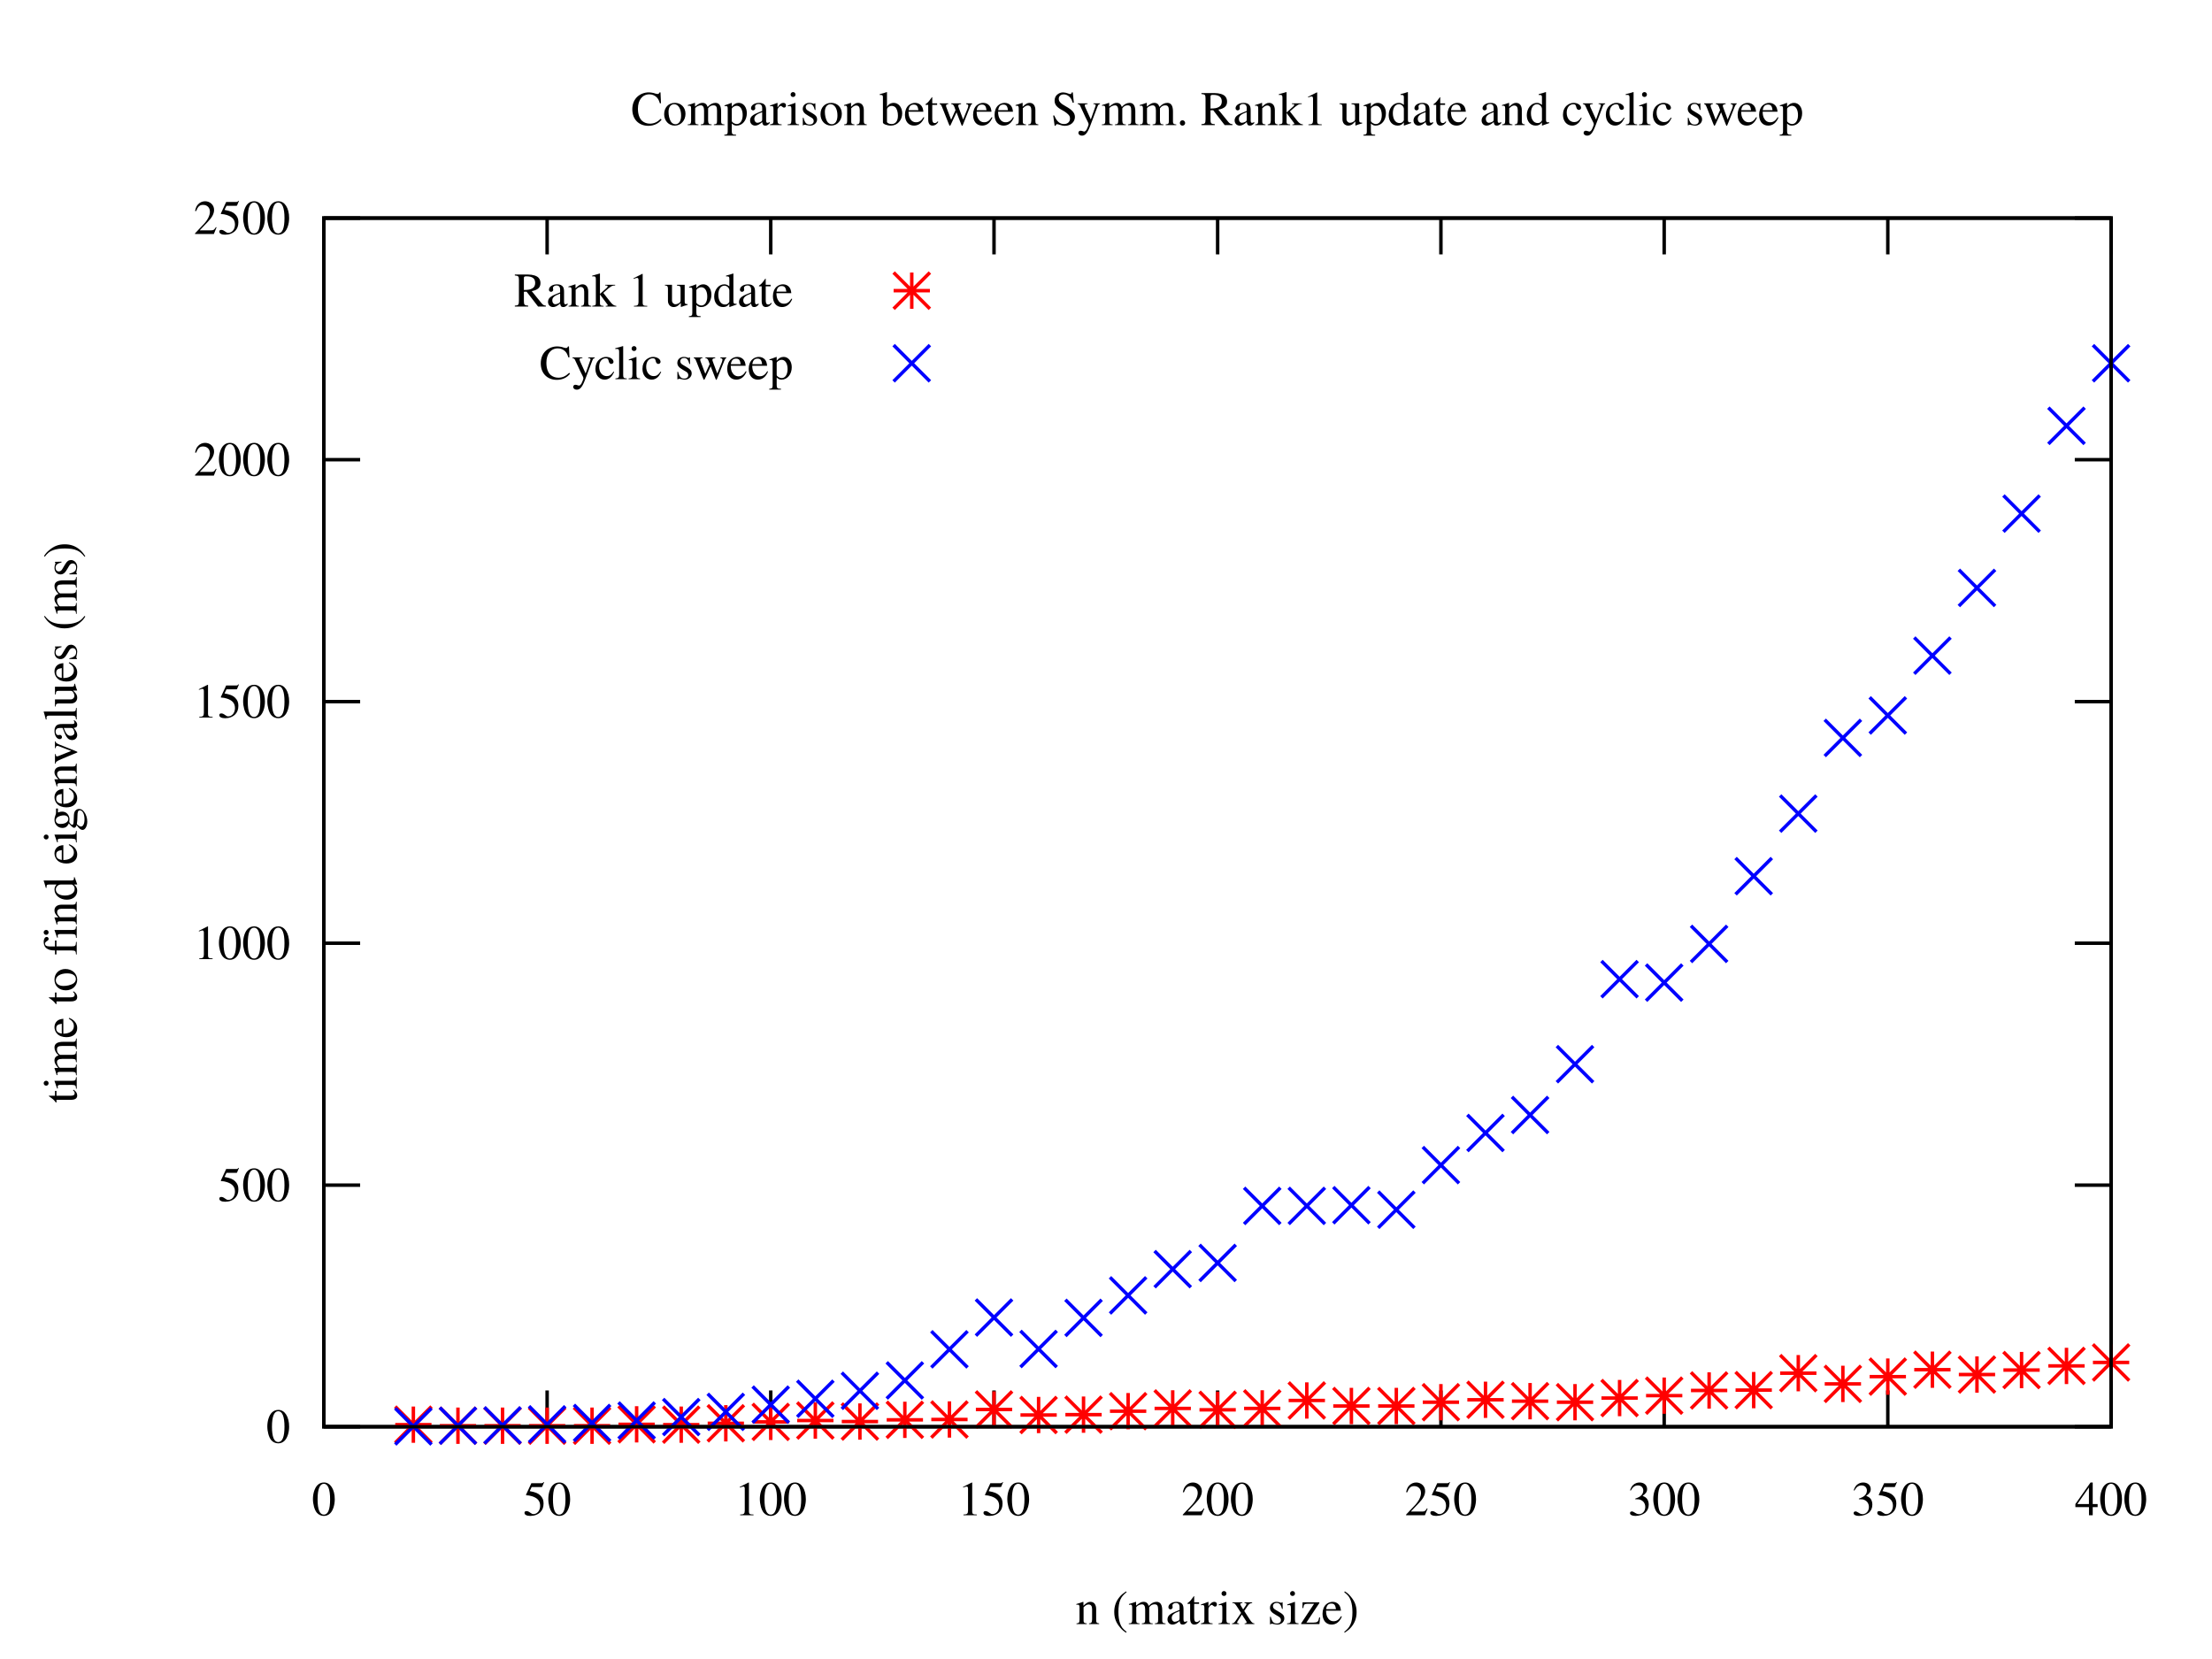
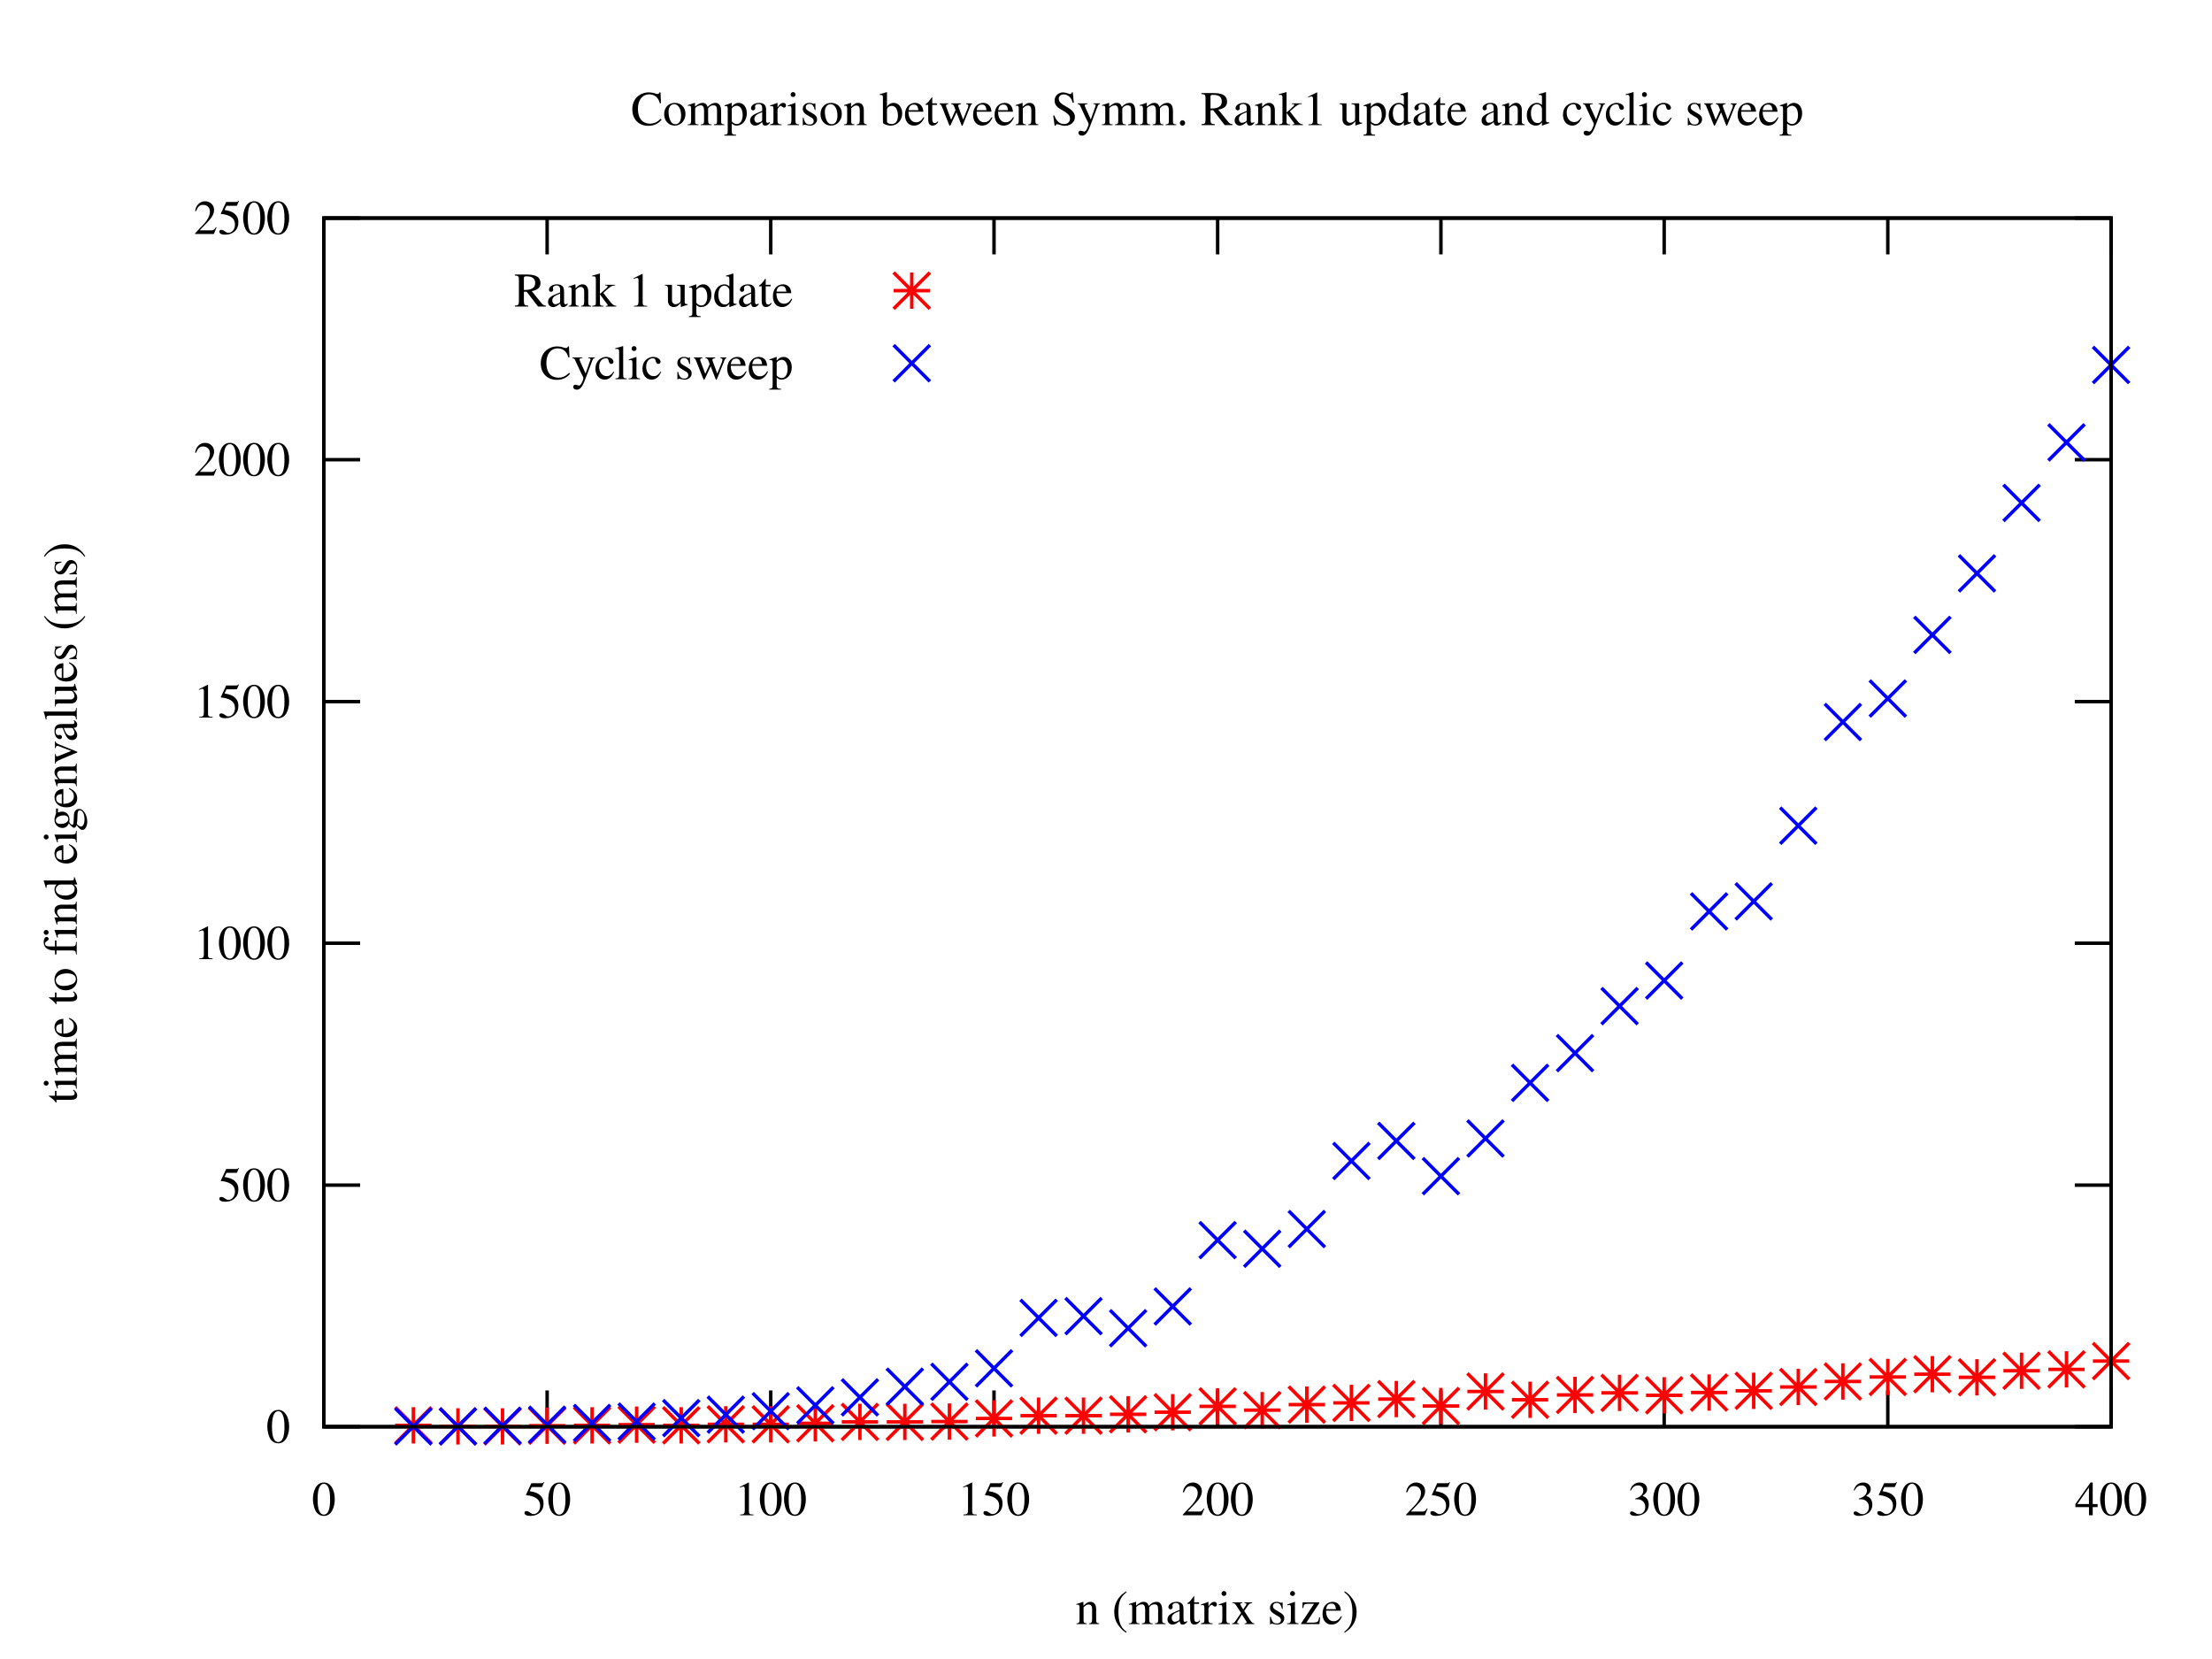
<svg xmlns="http://www.w3.org/2000/svg" xmlns:xlink="http://www.w3.org/1999/xlink" width="640" height="480" viewBox="0 0 640 480">
  <g id="gnuplot_canvas">
    <rect x="0" y="0" width="640" height="480" fill="#ffffff" />
    <defs>
      <circle id="gpDot" r="0.5" stroke-width="0.5" stroke="currentColor" />
      <path id="gpPt0" stroke-width="0.190" stroke="currentColor" d="M-1,0 h2 M0,-1 v2" />
      <path id="gpPt1" stroke-width="0.190" stroke="currentColor" d="M-1,-1 L1,1 M1,-1 L-1,1" />
      <path id="gpPt2" stroke-width="0.190" stroke="currentColor" d="M-1,0 L1,0 M0,-1 L0,1 M-1,-1 L1,1 M-1,1 L1,-1" />
      <rect id="gpPt3" stroke-width="0.190" stroke="currentColor" x="-1" y="-1" width="2" height="2" />
      <rect id="gpPt4" stroke-width="0.190" stroke="currentColor" fill="currentColor" x="-1" y="-1" width="2" height="2" />
      <circle id="gpPt5" stroke-width="0.190" stroke="currentColor" cx="0" cy="0" r="1" />
      <use xlink:href="#gpPt5" id="gpPt6" fill="currentColor" stroke="none" />
      <path id="gpPt7" stroke-width="0.190" stroke="currentColor" d="M0,-1.33 L-1.33,0.67 L1.33,0.67 z" />
      <use xlink:href="#gpPt7" id="gpPt8" fill="currentColor" stroke="none" />
      <use xlink:href="#gpPt7" id="gpPt9" stroke="currentColor" transform="rotate(180)" />
      <use xlink:href="#gpPt9" id="gpPt10" fill="currentColor" stroke="none" />
      <use xlink:href="#gpPt3" id="gpPt11" stroke="currentColor" transform="rotate(45)" />
      <use xlink:href="#gpPt11" id="gpPt12" fill="currentColor" stroke="none" />
      <path id="gpPt13" stroke-width="0.190" stroke="currentColor" d="M0,1.330 L1.265,0.411 L0.782,-1.067 L-0.782,-1.076 L-1.265,0.411 z" />
      <use xlink:href="#gpPt13" id="gpPt14" fill="currentColor" stroke="none" />
      <filter id="textbox" filterUnits="objectBoundingBox" x="0" y="0" height="1" width="1">
        <feFlood flood-color="#FFFFFF" flood-opacity="1" result="bgnd" />
        <feComposite in="SourceGraphic" in2="bgnd" operator="atop" />
      </filter>
      <filter id="greybox" filterUnits="objectBoundingBox" x="0" y="0" height="1" width="1">
        <feFlood flood-color="lightgrey" flood-opacity="1" result="grey" />
        <feComposite in="SourceGraphic" in2="grey" operator="atop" />
      </filter>
    </defs>
    <g fill="none" color="#FFFFFF" stroke="currentColor" stroke-width="1.00" stroke-linecap="butt" stroke-linejoin="miter">
</g>
    <g fill="none" color="black" stroke="currentColor" stroke-width="1.00" stroke-linecap="butt" stroke-linejoin="miter">
      <path stroke="black" d="M93.7,412.8 L104.2,412.8 M610.8,412.8 L600.3,412.8  " />
      <g transform="translate(84.0,417.4)" stroke="none" fill="black" font-family="times" font-size="14.00" text-anchor="end">
        <text>
          <tspan font-family="times"> 0</tspan>
        </text>
      </g>
    </g>
    <g fill="none" color="black" stroke="currentColor" stroke-width="1.00" stroke-linecap="butt" stroke-linejoin="miter">
      <path stroke="black" d="M93.7,342.9 L104.2,342.9 M610.8,342.9 L600.3,342.9  " />
      <g transform="translate(84.0,347.5)" stroke="none" fill="black" font-family="times" font-size="14.00" text-anchor="end">
        <text>
          <tspan font-family="times"> 500</tspan>
        </text>
      </g>
    </g>
    <g fill="none" color="black" stroke="currentColor" stroke-width="1.00" stroke-linecap="butt" stroke-linejoin="miter">
      <path stroke="black" d="M93.7,272.9 L104.2,272.9 M610.8,272.9 L600.3,272.9  " />
      <g transform="translate(84.0,277.5)" stroke="none" fill="black" font-family="times" font-size="14.00" text-anchor="end">
        <text>
          <tspan font-family="times"> 1000</tspan>
        </text>
      </g>
    </g>
    <g fill="none" color="black" stroke="currentColor" stroke-width="1.00" stroke-linecap="butt" stroke-linejoin="miter">
      <path stroke="black" d="M93.7,203.0 L104.2,203.0 M610.8,203.0 L600.3,203.0  " />
      <g transform="translate(84.0,207.6)" stroke="none" fill="black" font-family="times" font-size="14.00" text-anchor="end">
        <text>
          <tspan font-family="times"> 1500</tspan>
        </text>
      </g>
    </g>
    <g fill="none" color="black" stroke="currentColor" stroke-width="1.00" stroke-linecap="butt" stroke-linejoin="miter">
      <path stroke="black" d="M93.7,133.0 L104.2,133.0 M610.8,133.0 L600.3,133.0  " />
      <g transform="translate(84.0,137.6)" stroke="none" fill="black" font-family="times" font-size="14.00" text-anchor="end">
        <text>
          <tspan font-family="times"> 2000</tspan>
        </text>
      </g>
    </g>
    <g fill="none" color="black" stroke="currentColor" stroke-width="1.00" stroke-linecap="butt" stroke-linejoin="miter">
      <path stroke="black" d="M93.7,63.1 L104.2,63.1 M610.8,63.1 L600.3,63.1  " />
      <g transform="translate(84.0,67.7)" stroke="none" fill="black" font-family="times" font-size="14.00" text-anchor="end">
        <text>
          <tspan font-family="times"> 2500</tspan>
        </text>
      </g>
    </g>
    <g fill="none" color="black" stroke="currentColor" stroke-width="1.00" stroke-linecap="butt" stroke-linejoin="miter">
      <path stroke="black" d="M93.7,412.8 L93.7,402.3 M93.7,63.1 L93.7,73.6  " />
      <g transform="translate(93.7,438.4)" stroke="none" fill="black" font-family="times" font-size="14.00" text-anchor="middle">
        <text>
          <tspan font-family="times"> 0</tspan>
        </text>
      </g>
    </g>
    <g fill="none" color="black" stroke="currentColor" stroke-width="1.00" stroke-linecap="butt" stroke-linejoin="miter">
      <path stroke="black" d="M158.3,412.8 L158.3,402.3 M158.3,63.1 L158.3,73.6  " />
      <g transform="translate(158.3,438.4)" stroke="none" fill="black" font-family="times" font-size="14.00" text-anchor="middle">
        <text>
          <tspan font-family="times"> 50</tspan>
        </text>
      </g>
    </g>
    <g fill="none" color="black" stroke="currentColor" stroke-width="1.00" stroke-linecap="butt" stroke-linejoin="miter">
      <path stroke="black" d="M223.0,412.8 L223.0,402.3 M223.0,63.1 L223.0,73.6  " />
      <g transform="translate(223.0,438.4)" stroke="none" fill="black" font-family="times" font-size="14.00" text-anchor="middle">
        <text>
          <tspan font-family="times"> 100</tspan>
        </text>
      </g>
    </g>
    <g fill="none" color="black" stroke="currentColor" stroke-width="1.00" stroke-linecap="butt" stroke-linejoin="miter">
      <path stroke="black" d="M287.6,412.8 L287.6,402.3 M287.6,63.1 L287.6,73.6  " />
      <g transform="translate(287.6,438.4)" stroke="none" fill="black" font-family="times" font-size="14.00" text-anchor="middle">
        <text>
          <tspan font-family="times"> 150</tspan>
        </text>
      </g>
    </g>
    <g fill="none" color="black" stroke="currentColor" stroke-width="1.00" stroke-linecap="butt" stroke-linejoin="miter">
      <path stroke="black" d="M352.3,412.8 L352.3,402.3 M352.3,63.1 L352.3,73.6  " />
      <g transform="translate(352.3,438.4)" stroke="none" fill="black" font-family="times" font-size="14.00" text-anchor="middle">
        <text>
          <tspan font-family="times"> 200</tspan>
        </text>
      </g>
    </g>
    <g fill="none" color="black" stroke="currentColor" stroke-width="1.00" stroke-linecap="butt" stroke-linejoin="miter">
      <path stroke="black" d="M416.9,412.8 L416.9,402.3 M416.9,63.1 L416.9,73.6  " />
      <g transform="translate(416.9,438.4)" stroke="none" fill="black" font-family="times" font-size="14.00" text-anchor="middle">
        <text>
          <tspan font-family="times"> 250</tspan>
        </text>
      </g>
    </g>
    <g fill="none" color="black" stroke="currentColor" stroke-width="1.00" stroke-linecap="butt" stroke-linejoin="miter">
      <path stroke="black" d="M481.5,412.8 L481.5,402.3 M481.5,63.1 L481.5,73.6  " />
      <g transform="translate(481.5,438.4)" stroke="none" fill="black" font-family="times" font-size="14.00" text-anchor="middle">
        <text>
          <tspan font-family="times"> 300</tspan>
        </text>
      </g>
    </g>
    <g fill="none" color="black" stroke="currentColor" stroke-width="1.00" stroke-linecap="butt" stroke-linejoin="miter">
      <path stroke="black" d="M546.2,412.8 L546.2,402.3 M546.2,63.1 L546.2,73.6  " />
      <g transform="translate(546.2,438.4)" stroke="none" fill="black" font-family="times" font-size="14.00" text-anchor="middle">
        <text>
          <tspan font-family="times"> 350</tspan>
        </text>
      </g>
    </g>
    <g fill="none" color="black" stroke="currentColor" stroke-width="1.00" stroke-linecap="butt" stroke-linejoin="miter">
      <path stroke="black" d="M610.8,412.8 L610.8,402.3 M610.8,63.1 L610.8,73.6  " />
      <g transform="translate(610.8,438.4)" stroke="none" fill="black" font-family="times" font-size="14.00" text-anchor="middle">
        <text>
          <tspan font-family="times"> 400</tspan>
        </text>
      </g>
    </g>
    <g fill="none" color="black" stroke="currentColor" stroke-width="1.00" stroke-linecap="butt" stroke-linejoin="miter">
</g>
    <g fill="none" color="black" stroke="currentColor" stroke-width="1.00" stroke-linecap="butt" stroke-linejoin="miter">
      <path stroke="black" d="M93.7,63.1 L93.7,412.8 L610.8,412.8 L610.8,63.1 L93.7,63.1 Z  " />
    </g>
    <g fill="none" color="black" stroke="currentColor" stroke-width="1.00" stroke-linecap="butt" stroke-linejoin="miter">
      <g transform="translate(22.2,238.0) rotate(270)" stroke="none" fill="black" font-family="times" font-size="14.00" text-anchor="middle">
        <text>
          <tspan font-family="times">time to find eigenvalues (ms)</tspan>
        </text>
      </g>
    </g>
    <g fill="none" color="black" stroke="currentColor" stroke-width="1.00" stroke-linecap="butt" stroke-linejoin="miter">
      <g transform="translate(352.2,469.9)" stroke="none" fill="black" font-family="times" font-size="14.00" text-anchor="middle">
        <text>
          <tspan font-family="times">n (matrix size)</tspan>
        </text>
      </g>
    </g>
    <g fill="none" color="black" stroke="currentColor" stroke-width="1.00" stroke-linecap="butt" stroke-linejoin="miter">
      <g transform="translate(352.2,36.2)" stroke="none" fill="black" font-family="times" font-size="14.00" text-anchor="middle">
        <text>
          <tspan font-family="times">Comparison between Symm. Rank1 update and cyclic sweep</tspan>
        </text>
      </g>
    </g>
    <g fill="none" color="black" stroke="currentColor" stroke-width="1.00" stroke-linecap="butt" stroke-linejoin="miter">
</g>
    <g id="gnuplot_plot_1">
      <g fill="none" color="black" stroke="currentColor" stroke-width="1.00" stroke-linecap="butt" stroke-linejoin="miter">
        <g transform="translate(229.5,88.7)" stroke="none" fill="black" font-family="times" font-size="14.00" text-anchor="end">
          <text>
            <tspan font-family="times">Rank 1 update</tspan>
          </text>
        </g>
      </g>
      <g fill="none" color="black" stroke="currentColor" stroke-width="1.00" stroke-linecap="butt" stroke-linejoin="miter">
-         <use xlink:href="#gpPt2" transform="translate(119.6,412.2) scale(5.25)" color="rgb(255,   0,   0)" />
-         <use xlink:href="#gpPt2" transform="translate(132.5,412.5) scale(5.25)" color="rgb(255,   0,   0)" />
-         <use xlink:href="#gpPt2" transform="translate(145.4,412.5) scale(5.25)" color="rgb(255,   0,   0)" />
+         <use xlink:href="#gpPt2" transform="translate(119.6,412.4) scale(5.25)" color="rgb(255,   0,   0)" />
+         <use xlink:href="#gpPt2" transform="translate(132.5,412.7) scale(5.25)" color="rgb(255,   0,   0)" />
+         <use xlink:href="#gpPt2" transform="translate(145.4,412.7) scale(5.25)" color="rgb(255,   0,   0)" />
        <use xlink:href="#gpPt2" transform="translate(158.3,412.5) scale(5.25)" color="rgb(255,   0,   0)" />
-         <use xlink:href="#gpPt2" transform="translate(171.3,412.5) scale(5.25)" color="rgb(255,   0,   0)" />
-         <use xlink:href="#gpPt2" transform="translate(184.2,412.1) scale(5.25)" color="rgb(255,   0,   0)" />
-         <use xlink:href="#gpPt2" transform="translate(197.1,412.2) scale(5.25)" color="rgb(255,   0,   0)" />
-         <use xlink:href="#gpPt2" transform="translate(210.0,411.8) scale(5.25)" color="rgb(255,   0,   0)" />
-         <use xlink:href="#gpPt2" transform="translate(223.0,411.4) scale(5.25)" color="rgb(255,   0,   0)" />
-         <use xlink:href="#gpPt2" transform="translate(235.9,411.0) scale(5.25)" color="rgb(255,   0,   0)" />
-         <use xlink:href="#gpPt2" transform="translate(248.8,411.3) scale(5.25)" color="rgb(255,   0,   0)" />
-         <use xlink:href="#gpPt2" transform="translate(261.8,410.8) scale(5.25)" color="rgb(255,   0,   0)" />
-         <use xlink:href="#gpPt2" transform="translate(274.7,410.7) scale(5.25)" color="rgb(255,   0,   0)" />
-         <use xlink:href="#gpPt2" transform="translate(287.6,407.8) scale(5.25)" color="rgb(255,   0,   0)" />
-         <use xlink:href="#gpPt2" transform="translate(300.5,409.4) scale(5.25)" color="rgb(255,   0,   0)" />
-         <use xlink:href="#gpPt2" transform="translate(313.5,409.3) scale(5.25)" color="rgb(255,   0,   0)" />
-         <use xlink:href="#gpPt2" transform="translate(326.4,408.3) scale(5.25)" color="rgb(255,   0,   0)" />
-         <use xlink:href="#gpPt2" transform="translate(339.3,407.5) scale(5.25)" color="rgb(255,   0,   0)" />
-         <use xlink:href="#gpPt2" transform="translate(352.3,407.9) scale(5.25)" color="rgb(255,   0,   0)" />
-         <use xlink:href="#gpPt2" transform="translate(365.2,407.5) scale(5.25)" color="rgb(255,   0,   0)" />
-         <use xlink:href="#gpPt2" transform="translate(378.1,405.2) scale(5.25)" color="rgb(255,   0,   0)" />
-         <use xlink:href="#gpPt2" transform="translate(391.0,406.8) scale(5.25)" color="rgb(255,   0,   0)" />
-         <use xlink:href="#gpPt2" transform="translate(404.0,406.8) scale(5.25)" color="rgb(255,   0,   0)" />
-         <use xlink:href="#gpPt2" transform="translate(416.9,405.7) scale(5.25)" color="rgb(255,   0,   0)" />
-         <use xlink:href="#gpPt2" transform="translate(429.8,405.0) scale(5.25)" color="rgb(255,   0,   0)" />
-         <use xlink:href="#gpPt2" transform="translate(442.7,405.4) scale(5.25)" color="rgb(255,   0,   0)" />
-         <use xlink:href="#gpPt2" transform="translate(455.7,405.7) scale(5.25)" color="rgb(255,   0,   0)" />
-         <use xlink:href="#gpPt2" transform="translate(468.6,404.5) scale(5.25)" color="rgb(255,   0,   0)" />
-         <use xlink:href="#gpPt2" transform="translate(481.5,403.8) scale(5.25)" color="rgb(255,   0,   0)" />
-         <use xlink:href="#gpPt2" transform="translate(494.5,402.3) scale(5.25)" color="rgb(255,   0,   0)" />
-         <use xlink:href="#gpPt2" transform="translate(507.4,402.2) scale(5.25)" color="rgb(255,   0,   0)" />
-         <use xlink:href="#gpPt2" transform="translate(520.3,397.3) scale(5.25)" color="rgb(255,   0,   0)" />
-         <use xlink:href="#gpPt2" transform="translate(533.2,400.4) scale(5.25)" color="rgb(255,   0,   0)" />
-         <use xlink:href="#gpPt2" transform="translate(546.2,398.3) scale(5.25)" color="rgb(255,   0,   0)" />
-         <use xlink:href="#gpPt2" transform="translate(559.1,396.3) scale(5.25)" color="rgb(255,   0,   0)" />
-         <use xlink:href="#gpPt2" transform="translate(572.0,397.7) scale(5.25)" color="rgb(255,   0,   0)" />
-         <use xlink:href="#gpPt2" transform="translate(584.9,396.4) scale(5.25)" color="rgb(255,   0,   0)" />
-         <use xlink:href="#gpPt2" transform="translate(597.9,395.2) scale(5.25)" color="rgb(255,   0,   0)" />
-         <use xlink:href="#gpPt2" transform="translate(610.8,394.2) scale(5.25)" color="rgb(255,   0,   0)" />
+         <use xlink:href="#gpPt2" transform="translate(171.3,412.4) scale(5.25)" color="rgb(255,   0,   0)" />
+         <use xlink:href="#gpPt2" transform="translate(184.2,412.2) scale(5.25)" color="rgb(255,   0,   0)" />
+         <use xlink:href="#gpPt2" transform="translate(197.1,412.4) scale(5.25)" color="rgb(255,   0,   0)" />
+         <use xlink:href="#gpPt2" transform="translate(210.0,412.1) scale(5.25)" color="rgb(255,   0,   0)" />
+         <use xlink:href="#gpPt2" transform="translate(223.0,412.1) scale(5.25)" color="rgb(255,   0,   0)" />
+         <use xlink:href="#gpPt2" transform="translate(235.9,411.8) scale(5.25)" color="rgb(255,   0,   0)" />
+         <use xlink:href="#gpPt2" transform="translate(248.8,411.4) scale(5.25)" color="rgb(255,   0,   0)" />
+         <use xlink:href="#gpPt2" transform="translate(261.8,411.4) scale(5.25)" color="rgb(255,   0,   0)" />
+         <use xlink:href="#gpPt2" transform="translate(274.7,411.3) scale(5.25)" color="rgb(255,   0,   0)" />
+         <use xlink:href="#gpPt2" transform="translate(287.6,410.4) scale(5.25)" color="rgb(255,   0,   0)" />
+         <use xlink:href="#gpPt2" transform="translate(300.5,409.6) scale(5.25)" color="rgb(255,   0,   0)" />
+         <use xlink:href="#gpPt2" transform="translate(313.5,409.6) scale(5.25)" color="rgb(255,   0,   0)" />
+         <use xlink:href="#gpPt2" transform="translate(326.4,409.2) scale(5.25)" color="rgb(255,   0,   0)" />
+         <use xlink:href="#gpPt2" transform="translate(339.3,408.6) scale(5.25)" color="rgb(255,   0,   0)" />
+         <use xlink:href="#gpPt2" transform="translate(352.3,406.9) scale(5.25)" color="rgb(255,   0,   0)" />
+         <use xlink:href="#gpPt2" transform="translate(365.2,408.0) scale(5.25)" color="rgb(255,   0,   0)" />
+         <use xlink:href="#gpPt2" transform="translate(378.1,406.4) scale(5.25)" color="rgb(255,   0,   0)" />
+         <use xlink:href="#gpPt2" transform="translate(391.0,405.9) scale(5.25)" color="rgb(255,   0,   0)" />
+         <use xlink:href="#gpPt2" transform="translate(404.0,404.8) scale(5.25)" color="rgb(255,   0,   0)" />
+         <use xlink:href="#gpPt2" transform="translate(416.9,406.8) scale(5.25)" color="rgb(255,   0,   0)" />
+         <use xlink:href="#gpPt2" transform="translate(429.8,402.6) scale(5.25)" color="rgb(255,   0,   0)" />
+         <use xlink:href="#gpPt2" transform="translate(442.7,405.0) scale(5.25)" color="rgb(255,   0,   0)" />
+         <use xlink:href="#gpPt2" transform="translate(455.7,403.6) scale(5.25)" color="rgb(255,   0,   0)" />
+         <use xlink:href="#gpPt2" transform="translate(468.6,403.0) scale(5.25)" color="rgb(255,   0,   0)" />
+         <use xlink:href="#gpPt2" transform="translate(481.5,403.7) scale(5.25)" color="rgb(255,   0,   0)" />
+         <use xlink:href="#gpPt2" transform="translate(494.5,402.9) scale(5.25)" color="rgb(255,   0,   0)" />
+         <use xlink:href="#gpPt2" transform="translate(507.4,402.4) scale(5.25)" color="rgb(255,   0,   0)" />
+         <use xlink:href="#gpPt2" transform="translate(520.3,401.3) scale(5.25)" color="rgb(255,   0,   0)" />
+         <use xlink:href="#gpPt2" transform="translate(533.2,399.7) scale(5.25)" color="rgb(255,   0,   0)" />
+         <use xlink:href="#gpPt2" transform="translate(546.2,398.4) scale(5.25)" color="rgb(255,   0,   0)" />
+         <use xlink:href="#gpPt2" transform="translate(559.1,397.6) scale(5.25)" color="rgb(255,   0,   0)" />
+         <use xlink:href="#gpPt2" transform="translate(572.0,398.5) scale(5.25)" color="rgb(255,   0,   0)" />
+         <use xlink:href="#gpPt2" transform="translate(584.9,396.6) scale(5.25)" color="rgb(255,   0,   0)" />
+         <use xlink:href="#gpPt2" transform="translate(597.9,396.2) scale(5.25)" color="rgb(255,   0,   0)" />
+         <use xlink:href="#gpPt2" transform="translate(610.8,393.8) scale(5.25)" color="rgb(255,   0,   0)" />
        <use xlink:href="#gpPt2" transform="translate(263.8,84.1) scale(5.25)" color="rgb(255,   0,   0)" />
      </g>
    </g>
    <g id="gnuplot_plot_2">
      <g fill="none" color="black" stroke="currentColor" stroke-width="1.00" stroke-linecap="butt" stroke-linejoin="miter">
        <g transform="translate(229.5,109.7)" stroke="none" fill="black" font-family="times" font-size="14.00" text-anchor="end">
          <text>
            <tspan font-family="times">Cyclic sweep</tspan>
          </text>
        </g>
      </g>
      <g fill="none" color="black" stroke="currentColor" stroke-width="1.00" stroke-linecap="butt" stroke-linejoin="miter">
        <use xlink:href="#gpPt1" transform="translate(119.6,412.7) scale(5.25)" color="rgb(  0,   0, 255)" />
-         <use xlink:href="#gpPt1" transform="translate(132.5,412.5) scale(5.25)" color="rgb(  0,   0, 255)" />
-         <use xlink:href="#gpPt1" transform="translate(145.4,412.4) scale(5.25)" color="rgb(  0,   0, 255)" />
-         <use xlink:href="#gpPt1" transform="translate(158.3,412.1) scale(5.25)" color="rgb(  0,   0, 255)" />
+         <use xlink:href="#gpPt1" transform="translate(132.5,412.7) scale(5.25)" color="rgb(  0,   0, 255)" />
+         <use xlink:href="#gpPt1" transform="translate(145.4,412.5) scale(5.25)" color="rgb(  0,   0, 255)" />
+         <use xlink:href="#gpPt1" transform="translate(158.3,412.2) scale(5.25)" color="rgb(  0,   0, 255)" />
        <use xlink:href="#gpPt1" transform="translate(171.3,411.7) scale(5.25)" color="rgb(  0,   0, 255)" />
-         <use xlink:href="#gpPt1" transform="translate(184.2,411.0) scale(5.25)" color="rgb(  0,   0, 255)" />
-         <use xlink:href="#gpPt1" transform="translate(197.1,410.0) scale(5.25)" color="rgb(  0,   0, 255)" />
-         <use xlink:href="#gpPt1" transform="translate(210.0,408.5) scale(5.25)" color="rgb(  0,   0, 255)" />
-         <use xlink:href="#gpPt1" transform="translate(223.0,406.4) scale(5.25)" color="rgb(  0,   0, 255)" />
-         <use xlink:href="#gpPt1" transform="translate(235.9,404.7) scale(5.25)" color="rgb(  0,   0, 255)" />
-         <use xlink:href="#gpPt1" transform="translate(248.8,402.4) scale(5.25)" color="rgb(  0,   0, 255)" />
-         <use xlink:href="#gpPt1" transform="translate(261.8,399.4) scale(5.25)" color="rgb(  0,   0, 255)" />
-         <use xlink:href="#gpPt1" transform="translate(274.7,390.4) scale(5.25)" color="rgb(  0,   0, 255)" />
-         <use xlink:href="#gpPt1" transform="translate(287.6,381.2) scale(5.25)" color="rgb(  0,   0, 255)" />
-         <use xlink:href="#gpPt1" transform="translate(300.5,390.3) scale(5.25)" color="rgb(  0,   0, 255)" />
-         <use xlink:href="#gpPt1" transform="translate(313.5,381.3) scale(5.25)" color="rgb(  0,   0, 255)" />
-         <use xlink:href="#gpPt1" transform="translate(326.4,374.8) scale(5.25)" color="rgb(  0,   0, 255)" />
-         <use xlink:href="#gpPt1" transform="translate(339.3,367.2) scale(5.25)" color="rgb(  0,   0, 255)" />
-         <use xlink:href="#gpPt1" transform="translate(352.3,365.4) scale(5.25)" color="rgb(  0,   0, 255)" />
-         <use xlink:href="#gpPt1" transform="translate(365.2,348.9) scale(5.25)" color="rgb(  0,   0, 255)" />
-         <use xlink:href="#gpPt1" transform="translate(378.1,348.9) scale(5.25)" color="rgb(  0,   0, 255)" />
-         <use xlink:href="#gpPt1" transform="translate(391.0,348.7) scale(5.25)" color="rgb(  0,   0, 255)" />
-         <use xlink:href="#gpPt1" transform="translate(404.0,350.0) scale(5.25)" color="rgb(  0,   0, 255)" />
-         <use xlink:href="#gpPt1" transform="translate(416.9,337.1) scale(5.25)" color="rgb(  0,   0, 255)" />
-         <use xlink:href="#gpPt1" transform="translate(429.8,327.8) scale(5.25)" color="rgb(  0,   0, 255)" />
-         <use xlink:href="#gpPt1" transform="translate(442.7,322.6) scale(5.25)" color="rgb(  0,   0, 255)" />
-         <use xlink:href="#gpPt1" transform="translate(455.7,307.9) scale(5.25)" color="rgb(  0,   0, 255)" />
-         <use xlink:href="#gpPt1" transform="translate(468.6,283.3) scale(5.25)" color="rgb(  0,   0, 255)" />
-         <use xlink:href="#gpPt1" transform="translate(481.5,284.3) scale(5.25)" color="rgb(  0,   0, 255)" />
-         <use xlink:href="#gpPt1" transform="translate(494.5,273.1) scale(5.25)" color="rgb(  0,   0, 255)" />
-         <use xlink:href="#gpPt1" transform="translate(507.4,253.5) scale(5.25)" color="rgb(  0,   0, 255)" />
-         <use xlink:href="#gpPt1" transform="translate(520.3,235.4) scale(5.25)" color="rgb(  0,   0, 255)" />
-         <use xlink:href="#gpPt1" transform="translate(533.2,213.5) scale(5.25)" color="rgb(  0,   0, 255)" />
-         <use xlink:href="#gpPt1" transform="translate(546.2,207.0) scale(5.25)" color="rgb(  0,   0, 255)" />
-         <use xlink:href="#gpPt1" transform="translate(559.1,189.7) scale(5.25)" color="rgb(  0,   0, 255)" />
-         <use xlink:href="#gpPt1" transform="translate(572.0,170.1) scale(5.25)" color="rgb(  0,   0, 255)" />
-         <use xlink:href="#gpPt1" transform="translate(584.9,148.6) scale(5.25)" color="rgb(  0,   0, 255)" />
-         <use xlink:href="#gpPt1" transform="translate(597.9,123.2) scale(5.25)" color="rgb(  0,   0, 255)" />
-         <use xlink:href="#gpPt1" transform="translate(610.8,105.1) scale(5.25)" color="rgb(  0,   0, 255)" />
+         <use xlink:href="#gpPt1" transform="translate(184.2,411.3) scale(5.25)" color="rgb(  0,   0, 255)" />
+         <use xlink:href="#gpPt1" transform="translate(197.1,410.3) scale(5.25)" color="rgb(  0,   0, 255)" />
+         <use xlink:href="#gpPt1" transform="translate(210.0,409.3) scale(5.25)" color="rgb(  0,   0, 255)" />
+         <use xlink:href="#gpPt1" transform="translate(223.0,408.3) scale(5.25)" color="rgb(  0,   0, 255)" />
+         <use xlink:href="#gpPt1" transform="translate(235.9,406.6) scale(5.25)" color="rgb(  0,   0, 255)" />
+         <use xlink:href="#gpPt1" transform="translate(248.8,404.3) scale(5.25)" color="rgb(  0,   0, 255)" />
+         <use xlink:href="#gpPt1" transform="translate(261.8,401.2) scale(5.25)" color="rgb(  0,   0, 255)" />
+         <use xlink:href="#gpPt1" transform="translate(274.7,399.8) scale(5.25)" color="rgb(  0,   0, 255)" />
+         <use xlink:href="#gpPt1" transform="translate(287.6,395.9) scale(5.25)" color="rgb(  0,   0, 255)" />
+         <use xlink:href="#gpPt1" transform="translate(300.5,381.3) scale(5.25)" color="rgb(  0,   0, 255)" />
+         <use xlink:href="#gpPt1" transform="translate(313.5,380.8) scale(5.25)" color="rgb(  0,   0, 255)" />
+         <use xlink:href="#gpPt1" transform="translate(326.4,384.3) scale(5.25)" color="rgb(  0,   0, 255)" />
+         <use xlink:href="#gpPt1" transform="translate(339.3,378.0) scale(5.25)" color="rgb(  0,   0, 255)" />
+         <use xlink:href="#gpPt1" transform="translate(352.3,358.8) scale(5.25)" color="rgb(  0,   0, 255)" />
+         <use xlink:href="#gpPt1" transform="translate(365.2,361.3) scale(5.25)" color="rgb(  0,   0, 255)" />
+         <use xlink:href="#gpPt1" transform="translate(378.1,355.6) scale(5.25)" color="rgb(  0,   0, 255)" />
+         <use xlink:href="#gpPt1" transform="translate(391.0,335.9) scale(5.25)" color="rgb(  0,   0, 255)" />
+         <use xlink:href="#gpPt1" transform="translate(404.0,330.1) scale(5.25)" color="rgb(  0,   0, 255)" />
+         <use xlink:href="#gpPt1" transform="translate(416.9,340.3) scale(5.25)" color="rgb(  0,   0, 255)" />
+         <use xlink:href="#gpPt1" transform="translate(429.8,329.4) scale(5.25)" color="rgb(  0,   0, 255)" />
+         <use xlink:href="#gpPt1" transform="translate(442.7,313.3) scale(5.25)" color="rgb(  0,   0, 255)" />
+         <use xlink:href="#gpPt1" transform="translate(455.7,304.7) scale(5.25)" color="rgb(  0,   0, 255)" />
+         <use xlink:href="#gpPt1" transform="translate(468.6,291.1) scale(5.25)" color="rgb(  0,   0, 255)" />
+         <use xlink:href="#gpPt1" transform="translate(481.5,283.7) scale(5.25)" color="rgb(  0,   0, 255)" />
+         <use xlink:href="#gpPt1" transform="translate(494.5,263.7) scale(5.25)" color="rgb(  0,   0, 255)" />
+         <use xlink:href="#gpPt1" transform="translate(507.4,260.8) scale(5.25)" color="rgb(  0,   0, 255)" />
+         <use xlink:href="#gpPt1" transform="translate(520.3,238.9) scale(5.25)" color="rgb(  0,   0, 255)" />
+         <use xlink:href="#gpPt1" transform="translate(533.2,208.9) scale(5.25)" color="rgb(  0,   0, 255)" />
+         <use xlink:href="#gpPt1" transform="translate(546.2,202.1) scale(5.25)" color="rgb(  0,   0, 255)" />
+         <use xlink:href="#gpPt1" transform="translate(559.1,183.7) scale(5.25)" color="rgb(  0,   0, 255)" />
+         <use xlink:href="#gpPt1" transform="translate(572.0,165.9) scale(5.25)" color="rgb(  0,   0, 255)" />
+         <use xlink:href="#gpPt1" transform="translate(584.9,145.5) scale(5.25)" color="rgb(  0,   0, 255)" />
+         <use xlink:href="#gpPt1" transform="translate(597.9,128.0) scale(5.25)" color="rgb(  0,   0, 255)" />
+         <use xlink:href="#gpPt1" transform="translate(610.8,105.6) scale(5.25)" color="rgb(  0,   0, 255)" />
        <use xlink:href="#gpPt1" transform="translate(263.8,105.1) scale(5.25)" color="rgb(  0,   0, 255)" />
      </g>
    </g>
    <g fill="none" color="#FFFFFF" stroke="rgb(  0,   0, 255)" stroke-width="2.00" stroke-linecap="butt" stroke-linejoin="miter">
</g>
    <g fill="none" color="black" stroke="currentColor" stroke-width="2.00" stroke-linecap="butt" stroke-linejoin="miter">
</g>
    <g fill="none" color="black" stroke="black" stroke-width="1.00" stroke-linecap="butt" stroke-linejoin="miter">
</g>
    <g fill="none" color="black" stroke="currentColor" stroke-width="1.00" stroke-linecap="butt" stroke-linejoin="miter">
      <path stroke="black" d="M93.7,63.1 L93.7,412.8 L610.8,412.8 L610.8,63.1 L93.7,63.1 Z  " />
    </g>
    <g fill="none" color="black" stroke="currentColor" stroke-width="1.00" stroke-linecap="butt" stroke-linejoin="miter">
</g>
  </g>
</svg>
